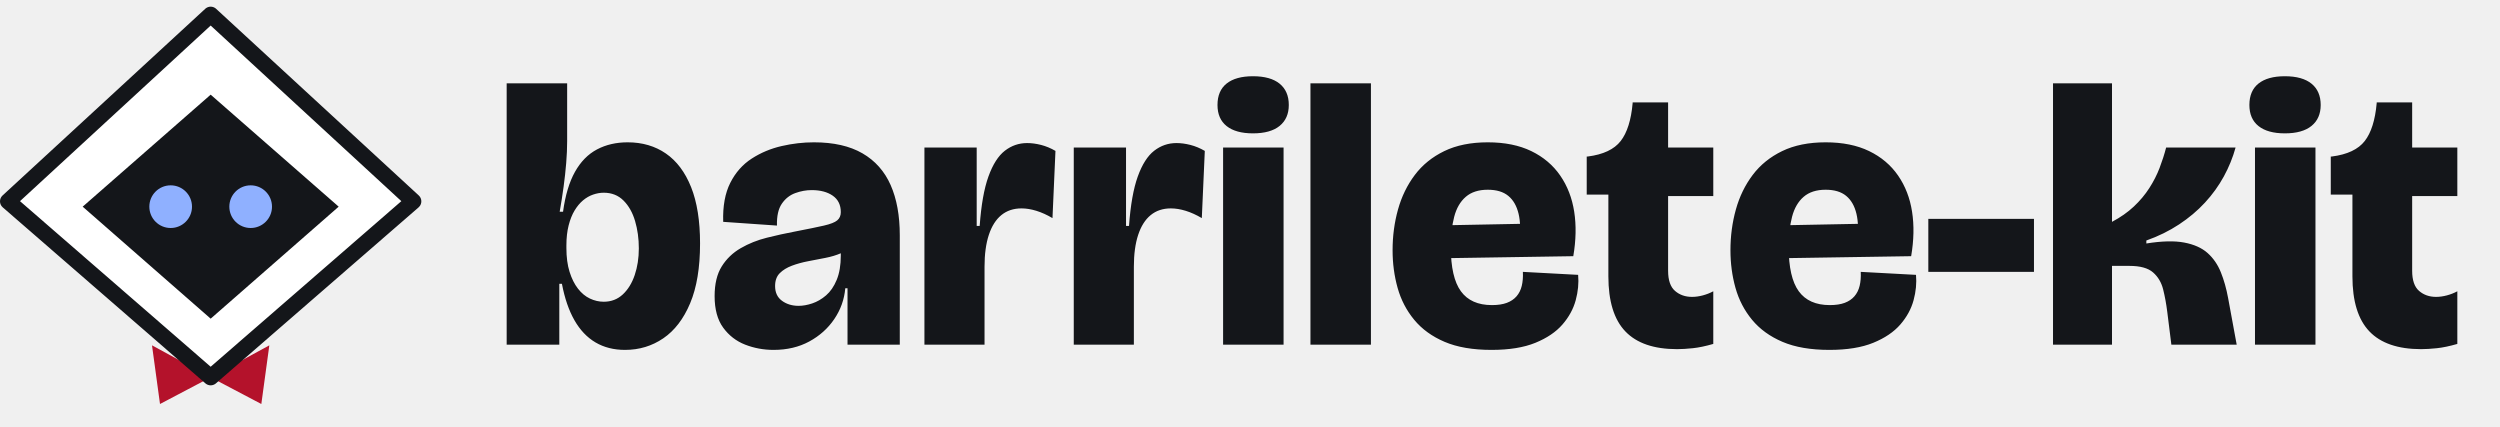
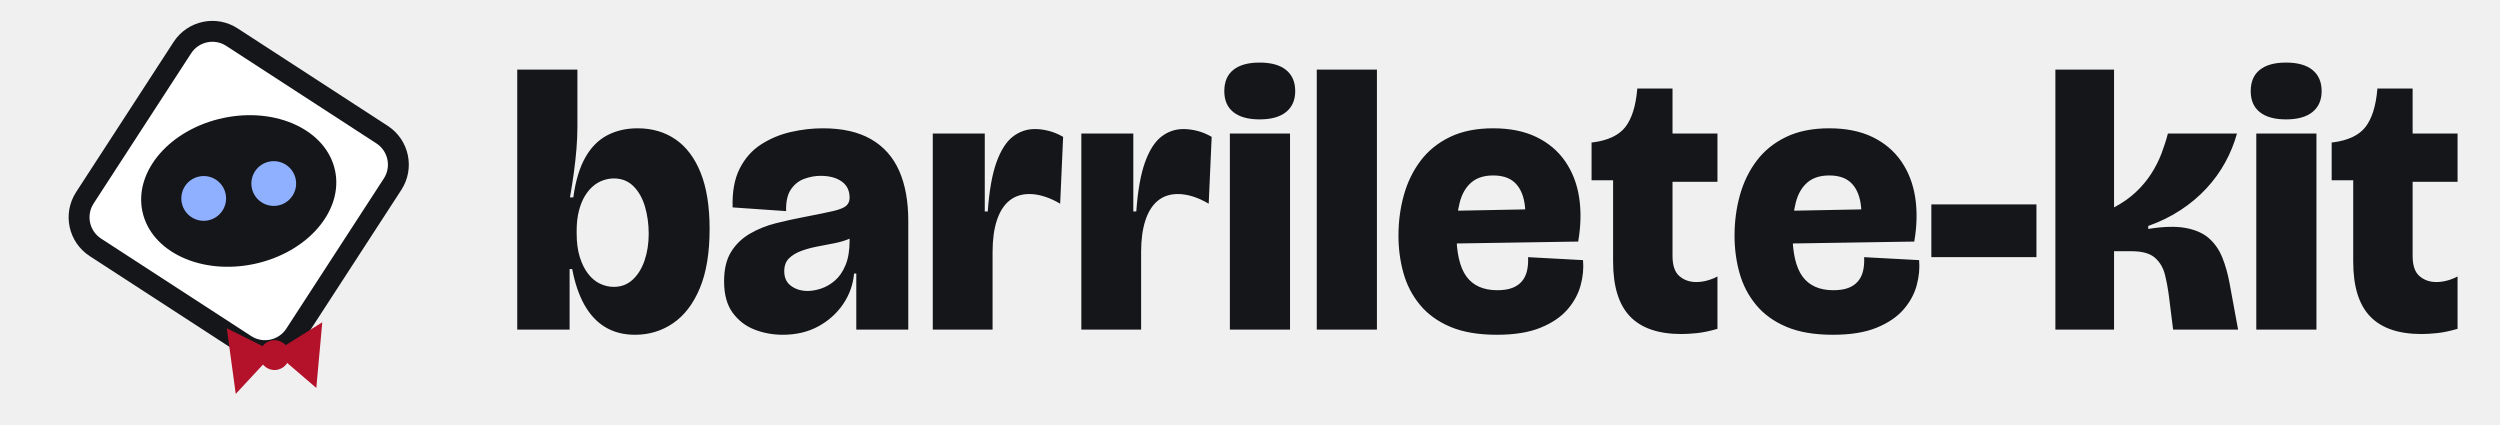
- <svg xmlns="http://www.w3.org/2000/svg" viewBox="0 0 375 64" role="img" aria-label="barrilete-kit">
-   <g transform="translate(-48.4 -9.8) scale(0.4)">
-     <path d="M200 166 L178 154 L181 176 Z M200 166 L222 154 L219 176 Z" fill="#B4122B" />
-     <path d="M200 30 L276 100 L200 166 L124 100 Z" fill="#FFFFFF" stroke="#14161A" stroke-width="6" stroke-linejoin="round" />
-     <path d="M200 60 L248 102 L200 144 L152 102 Z" fill="#14161A" />
-     <circle cx="185" cy="102" r="8" fill="#8FB0FF" />
-     <circle cx="215" cy="102" r="8" fill="#8FB0FF" />
+ <svg xmlns="http://www.w3.org/2000/svg" viewBox="0 0 377 64" role="img" aria-label="barrilete-kit">
+   <g transform="scale(0.45)">
+     <g transform="rotate(-12 80 64)">
+       <rect x="38" y="22" width="84" height="84" rx="12" transform="rotate(45 80 64)" fill="#FFFFFF" stroke="#14161A" stroke-width="7" />
+       <ellipse cx="80" cy="64" rx="33" ry="25" fill="#14161A" />
+       <circle cx="68" cy="64" r="7.5" fill="#8FB0FF" />
+       <circle cx="92" cy="64" r="7.5" fill="#8FB0FF" />
+     </g>
+     <path d="M92 118 L76 110 L79 132 Z M92 118 L108 108 L106 130 Z" fill="#B4122B" />
+     <circle cx="92" cy="119" r="5" fill="#B4122B" />
  </g>
-   <path transform="translate(73.984 51.7) scale(0.056)" fill="#14161A" d="M353 14Q308 14 274.0 -6.0Q240 -26 217.5 -65.5Q195 -105 184 -163H177V0H36V-186V-700H198V-545Q198 -518 195.5 -487.0Q193 -456 188.5 -423.0Q184 -390 178 -356H187Q196 -422 219.0 -463.0Q242 -504 278.0 -523.0Q314 -542 360 -542Q419 -542 462.5 -512.0Q506 -482 530.0 -422.0Q554 -362 554 -271Q554 -174 527.5 -111.0Q501 -48 455.5 -17.0Q410 14 353 14ZM296 -115Q326 -115 347.0 -134.5Q368 -154 379.0 -186.5Q390 -219 390 -258Q390 -297 380.0 -331.0Q370 -365 349.0 -386.0Q328 -407 296 -407Q282 -407 267.5 -402.0Q253 -397 240.5 -386.5Q228 -376 218.0 -359.5Q208 -343 202.0 -319.5Q196 -296 196 -266V-259Q196 -222 204.5 -195.0Q213 -168 227.0 -150.0Q241 -132 259.0 -123.5Q277 -115 296 -115ZM751 14Q711 14 675.0 0.0Q639 -14 616.0 -45.5Q593 -77 593 -130Q593 -179 612.0 -209.5Q631 -240 663.0 -258.5Q695 -277 733.0 -286.5Q771 -296 808 -303Q860 -313 886.0 -319.0Q912 -325 921.5 -333.0Q931 -341 931 -355Q931 -384 909.5 -399.0Q888 -414 853 -414Q831 -414 809.0 -406.0Q787 -398 773.0 -377.5Q759 -357 760 -319L616 -329Q614 -392 635.0 -433.5Q656 -475 692.5 -498.5Q729 -522 772.5 -532.0Q816 -542 859 -542Q938 -542 989.0 -512.5Q1040 -483 1064.5 -427.5Q1089 -372 1089 -293V-199Q1089 -166 1089.0 -132.5Q1089 -99 1089.0 -66.0Q1089 -33 1089 0H949Q949 -36 949.0 -73.0Q949 -110 949 -151H943Q939 -106 913.5 -68.5Q888 -31 846.5 -8.5Q805 14 751 14ZM818 -104Q835 -104 854.5 -110.5Q874 -117 891.5 -132.0Q909 -147 920.0 -173.5Q931 -200 931 -239V-263L958 -266Q950 -253 931.5 -245.0Q913 -237 890.0 -232.5Q867 -228 843.5 -223.5Q820 -219 800.0 -211.5Q780 -204 767.5 -191.5Q755 -179 755 -157Q755 -131 773.5 -117.5Q792 -104 818 -104ZM1155 0V-287V-528H1295V-318H1303Q1309 -402 1326.5 -450.5Q1344 -499 1370.5 -519.5Q1397 -540 1430 -540Q1448 -540 1467.5 -535.0Q1487 -530 1506 -519L1498 -339Q1476 -352 1455.0 -358.5Q1434 -365 1415 -365Q1383 -365 1361.0 -347.0Q1339 -329 1327.5 -294.0Q1316 -259 1316 -209V0ZM1555 0V-287V-528H1695V-318H1703Q1709 -402 1726.5 -450.5Q1744 -499 1770.5 -519.5Q1797 -540 1830 -540Q1848 -540 1867.5 -535.0Q1887 -530 1906 -519L1898 -339Q1876 -352 1855.0 -358.5Q1834 -365 1815 -365Q1783 -365 1761.0 -347.0Q1739 -329 1727.5 -294.0Q1716 -259 1716 -209V0ZM1955 0V-528H2117V0ZM2035 -566Q1989 -566 1964.5 -585.5Q1940 -605 1940 -642Q1940 -680 1964.5 -699.5Q1989 -719 2035 -719Q2082 -719 2106.5 -699.0Q2131 -679 2131 -642Q2131 -606 2106.5 -586.0Q2082 -566 2035 -566ZM2189 0V-700H2351V0ZM2674 14Q2599 14 2548.5 -7.5Q2498 -29 2467.0 -66.5Q2436 -104 2422.5 -152.0Q2409 -200 2409 -253Q2409 -310 2423.5 -362.0Q2438 -414 2468.5 -454.5Q2499 -495 2547.5 -518.5Q2596 -542 2664 -542Q2732 -542 2780.5 -518.5Q2829 -495 2858.0 -453.0Q2887 -411 2895.5 -356.0Q2904 -301 2893 -237L2510 -231V-319L2769 -324L2748 -273Q2754 -319 2746.5 -350.5Q2739 -382 2719.0 -398.5Q2699 -415 2664 -415Q2627 -415 2605.0 -396.0Q2583 -377 2574.0 -342.5Q2565 -308 2565 -261Q2565 -180 2592.0 -143.0Q2619 -106 2675 -106Q2699 -106 2715.0 -112.0Q2731 -118 2741.0 -129.5Q2751 -141 2755.0 -157.5Q2759 -174 2758 -195L2906 -187Q2909 -154 2899.5 -119.0Q2890 -84 2864.0 -54.0Q2838 -24 2791.5 -5.0Q2745 14 2674 14ZM3171 12Q3078 12 3032.5 -35.5Q2987 -83 2987 -183V-402H2929V-504H2932Q2994 -512 3020.0 -545.5Q3046 -579 3052 -647V-649H3147V-528H3268V-398H3147V-198Q3147 -160 3165.5 -144.0Q3184 -128 3211 -128Q3225 -128 3240.0 -132.0Q3255 -136 3268 -143V-2Q3237 7 3213.0 9.5Q3189 12 3171 12ZM3579 14Q3504 14 3453.5 -7.5Q3403 -29 3372.0 -66.5Q3341 -104 3327.5 -152.0Q3314 -200 3314 -253Q3314 -310 3328.5 -362.0Q3343 -414 3373.5 -454.5Q3404 -495 3452.5 -518.5Q3501 -542 3569 -542Q3637 -542 3685.5 -518.5Q3734 -495 3763.0 -453.0Q3792 -411 3800.5 -356.0Q3809 -301 3798 -237L3415 -231V-319L3674 -324L3653 -273Q3659 -319 3651.5 -350.5Q3644 -382 3624.0 -398.5Q3604 -415 3569 -415Q3532 -415 3510.0 -396.0Q3488 -377 3479.0 -342.5Q3470 -308 3470 -261Q3470 -180 3497.0 -143.0Q3524 -106 3580 -106Q3604 -106 3620.0 -112.0Q3636 -118 3646.0 -129.5Q3656 -141 3660.0 -157.5Q3664 -174 3663 -195L3811 -187Q3814 -154 3804.5 -119.0Q3795 -84 3769.0 -54.0Q3743 -24 3696.5 -5.0Q3650 14 3579 14ZM3844 -195V-337H4127V-195ZM4178 0V-700H4336V-329Q4370 -347 4394.5 -370.0Q4419 -393 4436.0 -419.5Q4453 -446 4463.5 -473.5Q4474 -501 4481 -528H4667Q4656 -488 4635.5 -450.5Q4615 -413 4585.0 -380.5Q4555 -348 4515.5 -322.0Q4476 -296 4428 -279V-271Q4490 -281 4529.5 -273.5Q4569 -266 4592.0 -245.5Q4615 -225 4627.5 -194.0Q4640 -163 4647 -125L4670 0H4495L4484 -88Q4480 -120 4473.0 -148.0Q4466 -176 4446.0 -193.5Q4426 -211 4383 -211H4336V0ZM4719 0V-528H4881V0ZM4799 -566Q4753 -566 4728.5 -585.5Q4704 -605 4704 -642Q4704 -680 4728.5 -699.5Q4753 -719 4799 -719Q4846 -719 4870.5 -699.0Q4895 -679 4895 -642Q4895 -606 4870.5 -586.0Q4846 -566 4799 -566ZM5164 12Q5071 12 5025.5 -35.5Q4980 -83 4980 -183V-402H4922V-504H4925Q4987 -512 5013.0 -545.5Q5039 -579 5045 -647V-649H5140V-528H5261V-398H5140V-198Q5140 -160 5158.5 -144.0Q5177 -128 5204 -128Q5218 -128 5233.0 -132.0Q5248 -136 5261 -143V-2Q5230 7 5206.0 9.5Q5182 12 5164 12Z" />
+   <path transform="translate(75.984 49.7) scale(0.056)" fill="#14161A" d="M353 14Q308 14 274.0 -6.0Q240 -26 217.5 -65.5Q195 -105 184 -163H177V0H36V-186V-700H198V-545Q198 -518 195.5 -487.0Q193 -456 188.5 -423.0Q184 -390 178 -356H187Q196 -422 219.0 -463.0Q242 -504 278.0 -523.0Q314 -542 360 -542Q419 -542 462.5 -512.0Q506 -482 530.0 -422.0Q554 -362 554 -271Q554 -174 527.5 -111.0Q501 -48 455.5 -17.0Q410 14 353 14ZM296 -115Q326 -115 347.0 -134.5Q368 -154 379.0 -186.5Q390 -219 390 -258Q390 -297 380.0 -331.0Q370 -365 349.0 -386.0Q328 -407 296 -407Q282 -407 267.5 -402.0Q253 -397 240.5 -386.5Q228 -376 218.0 -359.5Q208 -343 202.0 -319.5Q196 -296 196 -266V-259Q196 -222 204.5 -195.0Q213 -168 227.0 -150.0Q241 -132 259.0 -123.5Q277 -115 296 -115ZM751 14Q711 14 675.0 0.0Q639 -14 616.0 -45.5Q593 -77 593 -130Q593 -179 612.0 -209.5Q631 -240 663.0 -258.5Q695 -277 733.0 -286.5Q771 -296 808 -303Q860 -313 886.0 -319.0Q912 -325 921.5 -333.0Q931 -341 931 -355Q931 -384 909.5 -399.0Q888 -414 853 -414Q831 -414 809.0 -406.0Q787 -398 773.0 -377.5Q759 -357 760 -319L616 -329Q614 -392 635.0 -433.5Q656 -475 692.5 -498.5Q729 -522 772.5 -532.0Q816 -542 859 -542Q938 -542 989.0 -512.5Q1040 -483 1064.5 -427.5Q1089 -372 1089 -293V-199Q1089 -166 1089.0 -132.5Q1089 -99 1089.0 -66.0Q1089 -33 1089 0H949Q949 -36 949.0 -73.0Q949 -110 949 -151H943Q939 -106 913.5 -68.5Q888 -31 846.5 -8.5Q805 14 751 14ZM818 -104Q835 -104 854.5 -110.5Q874 -117 891.5 -132.0Q909 -147 920.0 -173.5Q931 -200 931 -239V-263L958 -266Q950 -253 931.5 -245.0Q913 -237 890.0 -232.5Q867 -228 843.5 -223.5Q820 -219 800.0 -211.5Q780 -204 767.5 -191.5Q755 -179 755 -157Q755 -131 773.5 -117.5Q792 -104 818 -104ZM1155 0V-287V-528H1295V-318H1303Q1309 -402 1326.5 -450.5Q1344 -499 1370.5 -519.5Q1397 -540 1430 -540Q1448 -540 1467.5 -535.0Q1487 -530 1506 -519L1498 -339Q1476 -352 1455.0 -358.5Q1434 -365 1415 -365Q1383 -365 1361.0 -347.0Q1339 -329 1327.5 -294.0Q1316 -259 1316 -209V0ZM1555 0V-287V-528H1695V-318H1703Q1709 -402 1726.5 -450.5Q1744 -499 1770.5 -519.5Q1797 -540 1830 -540Q1848 -540 1867.5 -535.0Q1887 -530 1906 -519L1898 -339Q1876 -352 1855.0 -358.5Q1834 -365 1815 -365Q1783 -365 1761.0 -347.0Q1739 -329 1727.5 -294.0Q1716 -259 1716 -209V0ZM1955 0V-528H2117V0ZM2035 -566Q1989 -566 1964.5 -585.5Q1940 -605 1940 -642Q1940 -680 1964.5 -699.5Q1989 -719 2035 -719Q2082 -719 2106.5 -699.0Q2131 -679 2131 -642Q2131 -606 2106.5 -586.0Q2082 -566 2035 -566ZM2189 0V-700H2351V0ZM2674 14Q2599 14 2548.5 -7.5Q2498 -29 2467.0 -66.5Q2436 -104 2422.5 -152.0Q2409 -200 2409 -253Q2409 -310 2423.5 -362.0Q2438 -414 2468.5 -454.5Q2499 -495 2547.5 -518.5Q2596 -542 2664 -542Q2732 -542 2780.5 -518.5Q2829 -495 2858.0 -453.0Q2887 -411 2895.5 -356.0Q2904 -301 2893 -237L2510 -231V-319L2769 -324L2748 -273Q2754 -319 2746.5 -350.5Q2739 -382 2719.0 -398.5Q2699 -415 2664 -415Q2627 -415 2605.0 -396.0Q2583 -377 2574.0 -342.5Q2565 -308 2565 -261Q2565 -180 2592.0 -143.0Q2619 -106 2675 -106Q2699 -106 2715.0 -112.0Q2731 -118 2741.0 -129.5Q2751 -141 2755.0 -157.5Q2759 -174 2758 -195L2906 -187Q2909 -154 2899.5 -119.0Q2890 -84 2864.0 -54.0Q2838 -24 2791.5 -5.0Q2745 14 2674 14ZM3171 12Q3078 12 3032.5 -35.5Q2987 -83 2987 -183V-402H2929V-504H2932Q2994 -512 3020.0 -545.5Q3046 -579 3052 -647V-649H3147V-528H3268V-398H3147V-198Q3147 -160 3165.5 -144.0Q3184 -128 3211 -128Q3225 -128 3240.0 -132.0Q3255 -136 3268 -143V-2Q3237 7 3213.0 9.5Q3189 12 3171 12ZM3579 14Q3504 14 3453.5 -7.5Q3403 -29 3372.0 -66.5Q3341 -104 3327.5 -152.0Q3314 -200 3314 -253Q3314 -310 3328.5 -362.0Q3343 -414 3373.5 -454.5Q3404 -495 3452.5 -518.5Q3501 -542 3569 -542Q3637 -542 3685.5 -518.5Q3734 -495 3763.0 -453.0Q3792 -411 3800.5 -356.0Q3809 -301 3798 -237L3415 -231V-319L3674 -324L3653 -273Q3659 -319 3651.5 -350.5Q3644 -382 3624.0 -398.5Q3604 -415 3569 -415Q3532 -415 3510.0 -396.0Q3488 -377 3479.0 -342.5Q3470 -308 3470 -261Q3470 -180 3497.0 -143.0Q3524 -106 3580 -106Q3604 -106 3620.0 -112.0Q3636 -118 3646.0 -129.5Q3656 -141 3660.0 -157.5Q3664 -174 3663 -195L3811 -187Q3814 -154 3804.5 -119.0Q3795 -84 3769.0 -54.0Q3743 -24 3696.5 -5.0Q3650 14 3579 14ZM3844 -195V-337H4127V-195ZM4178 0V-700H4336V-329Q4370 -347 4394.5 -370.0Q4419 -393 4436.0 -419.5Q4453 -446 4463.5 -473.5Q4474 -501 4481 -528H4667Q4656 -488 4635.5 -450.5Q4615 -413 4585.0 -380.5Q4555 -348 4515.5 -322.0Q4476 -296 4428 -279V-271Q4490 -281 4529.5 -273.5Q4569 -266 4592.0 -245.5Q4615 -225 4627.5 -194.0Q4640 -163 4647 -125L4670 0H4495L4484 -88Q4480 -120 4473.0 -148.0Q4466 -176 4446.0 -193.5Q4426 -211 4383 -211H4336V0ZM4719 0V-528H4881V0ZM4799 -566Q4753 -566 4728.5 -585.5Q4704 -605 4704 -642Q4704 -680 4728.5 -699.5Q4753 -719 4799 -719Q4846 -719 4870.5 -699.0Q4895 -679 4895 -642Q4895 -606 4870.5 -586.0Q4846 -566 4799 -566ZM5164 12Q5071 12 5025.5 -35.5Q4980 -83 4980 -183V-402H4922V-504H4925Q4987 -512 5013.0 -545.5Q5039 -579 5045 -647V-649H5140V-528H5261V-398H5140V-198Q5140 -160 5158.5 -144.0Q5177 -128 5204 -128Q5218 -128 5233.0 -132.0Q5248 -136 5261 -143V-2Q5230 7 5206.0 9.5Q5182 12 5164 12Z" />
</svg>
